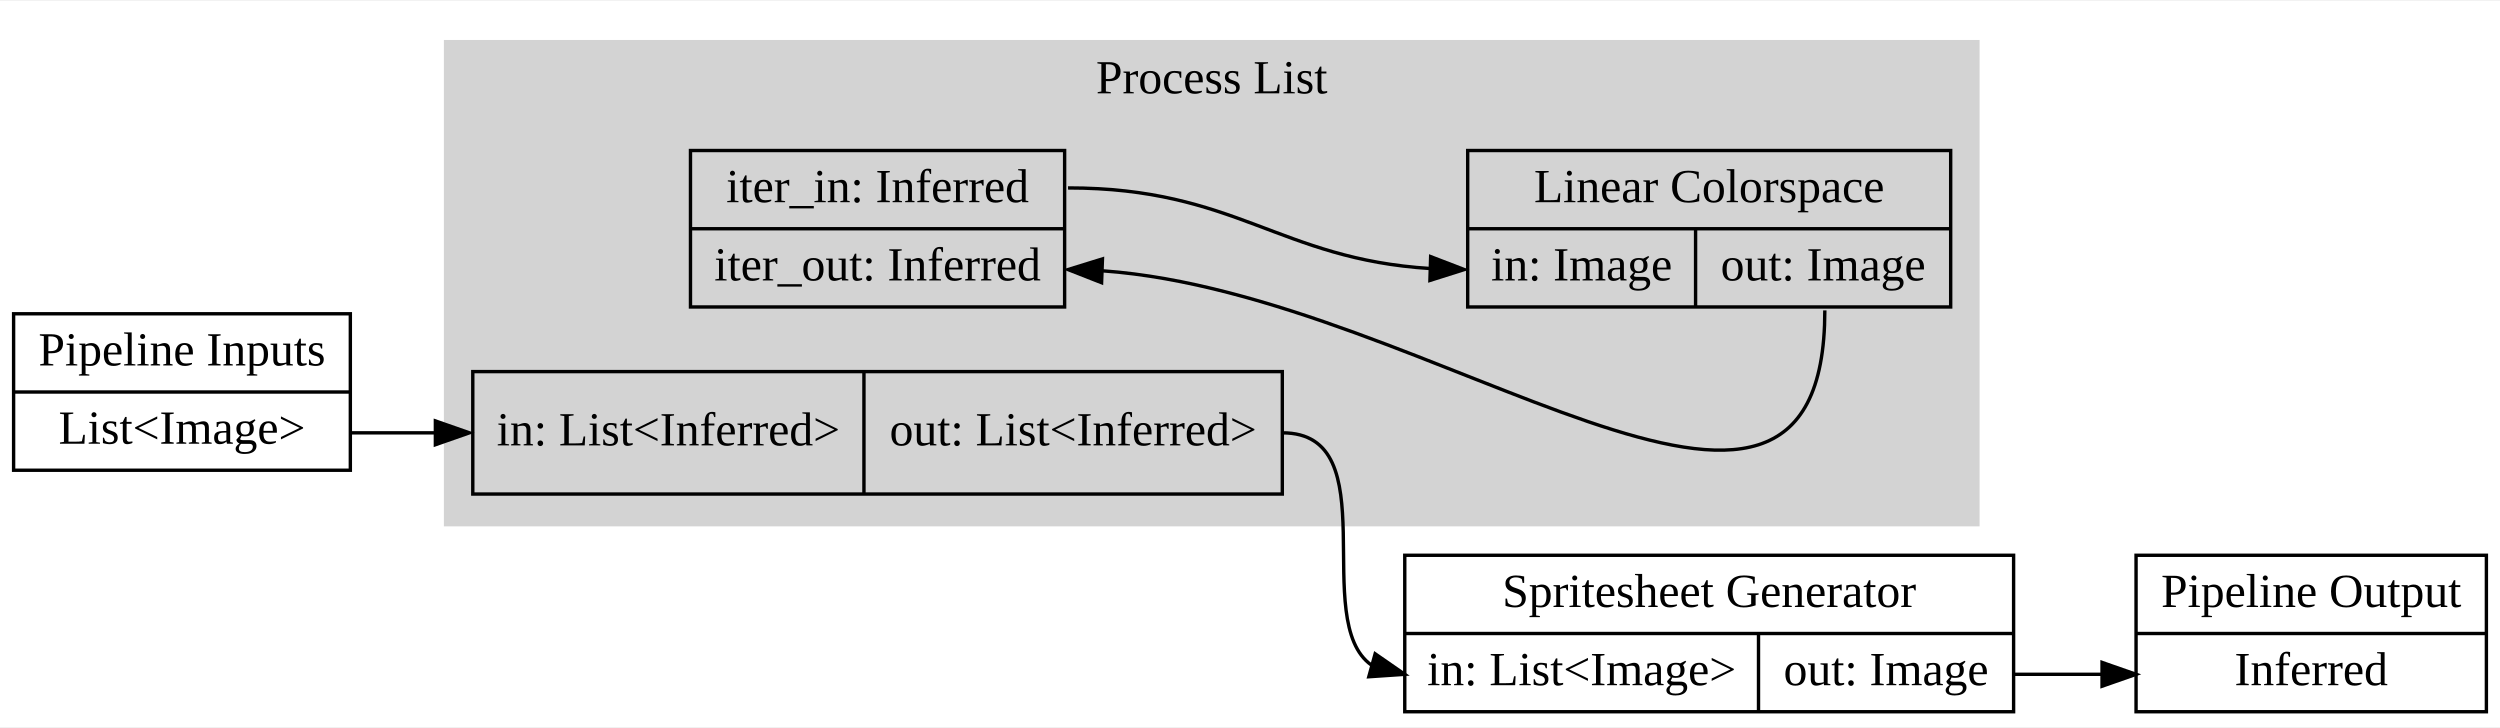
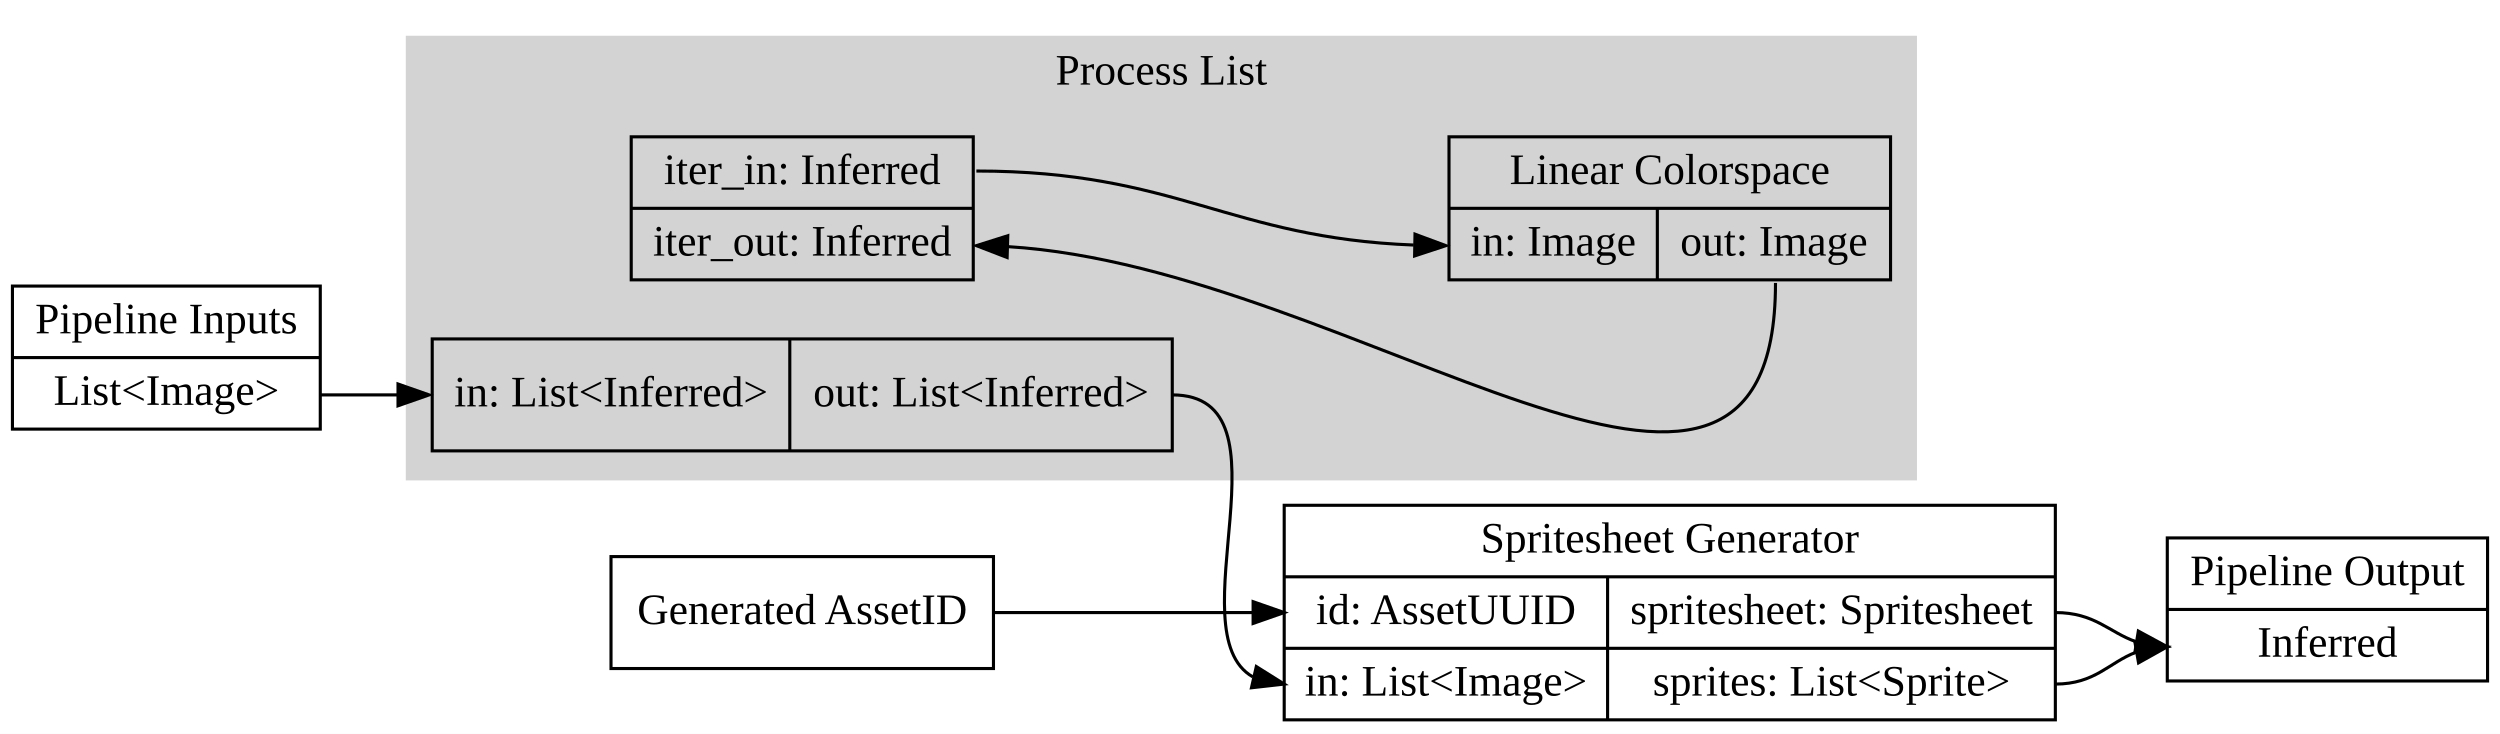
- <svg xmlns="http://www.w3.org/2000/svg" width="735pt" height="214pt" viewBox="0.00 0.00 735.00 213.50">
-   <g id="graph0" class="graph" transform="scale(1 1) rotate(0) translate(4 209.5)">
-     <polygon fill="white" stroke="none" points="-4,4 -4,-209.5 731,-209.5 731,4 -4,4" />
+ <svg xmlns="http://www.w3.org/2000/svg" width="804pt" height="236pt" viewBox="0.00 0.00 804.00 236.00">
+   <g id="graph0" class="graph" transform="scale(1 1) rotate(0) translate(4 232)">
+     <polygon fill="white" stroke="none" points="-4,4 -4,-232 800,-232 800,4 -4,4" />
    <g id="clust1" class="cluster">
-       <polygon fill="lightgrey" stroke="lightgrey" points="127,-55.5 127,-197.5 577.5,-197.5 577.5,-55.5 127,-55.5" />
-       <text text-anchor="middle" x="352.25" y="-182.3" font-family="Times New Roman,serif" font-size="14.00">Process List</text>
+       <polygon fill="lightgrey" stroke="lightgrey" points="127,-78 127,-220 612,-220 612,-78 127,-78" />
+       <text text-anchor="middle" x="369.5" y="-204.8" font-family="Times New Roman,serif" font-size="14.00">Process List</text>
    </g>
    <g id="node1" class="node">
-       <polygon fill="none" stroke="black" points="0,-71.5 0,-117.5 99,-117.5 99,-71.5 0,-71.5" />
-       <text text-anchor="middle" x="49.5" y="-102.3" font-family="Times New Roman,serif" font-size="14.00">Pipeline Inputs</text>
-       <polyline fill="none" stroke="black" points="0,-94.5 99,-94.5 " />
-       <text text-anchor="middle" x="49.5" y="-79.3" font-family="Times New Roman,serif" font-size="14.00">List&lt;Image&gt;</text>
+       <polygon fill="none" stroke="black" points="0,-94 0,-140 99,-140 99,-94 0,-94" />
+       <text text-anchor="middle" x="49.5" y="-124.8" font-family="Times New Roman,serif" font-size="14.00">Pipeline Inputs</text>
+       <polyline fill="none" stroke="black" points="0,-117 99,-117 " />
+       <text text-anchor="middle" x="49.5" y="-101.8" font-family="Times New Roman,serif" font-size="14.00">List&lt;Image&gt;</text>
+     </g>
+     <g id="node6" class="node">
+       <polygon fill="none" stroke="black" points="135,-87 135,-123 373,-123 373,-87 135,-87" />
+       <text text-anchor="middle" x="192.5" y="-101.3" font-family="Times New Roman,serif" font-size="14.00">in: List&lt;Inferred&gt;</text>
+       <polyline fill="none" stroke="black" points="250,-87 250,-123 " />
+       <text text-anchor="middle" x="311.5" y="-101.3" font-family="Times New Roman,serif" font-size="14.00">out: List&lt;Inferred&gt;</text>
+     </g>
+     <g id="edge3" class="edge">
+       <path fill="none" stroke="black" d="M99,-105C110.545,-105 115.664,-105 123.895,-105" />
+       <polygon fill="black" stroke="black" points="124,-108.5 134,-105 124,-101.5 124,-108.5" />
+     </g>
+     <g id="node2" class="node">
+       <polygon fill="none" stroke="black" points="693,-13 693,-59 796,-59 796,-13 693,-13" />
+       <text text-anchor="middle" x="744.5" y="-43.8" font-family="Times New Roman,serif" font-size="14.00">Pipeline Output</text>
+       <polyline fill="none" stroke="black" points="693,-36 796,-36 " />
+       <text text-anchor="middle" x="744.5" y="-20.8" font-family="Times New Roman,serif" font-size="14.00">Inferred</text>
+     </g>
+     <g id="node3" class="node">
+       <polygon fill="none" stroke="black" points="192.5,-17 192.5,-53 315.5,-53 315.5,-17 192.5,-17" />
+       <text text-anchor="middle" x="254" y="-31.3" font-family="Times New Roman,serif" font-size="14.00">Generated AssetID</text>
+     </g>
+     <g id="node4" class="node">
+       <polygon fill="none" stroke="black" points="409,-0.5 409,-69.5 657,-69.5 657,-0.5 409,-0.5" />
+       <text text-anchor="middle" x="533" y="-54.3" font-family="Times New Roman,serif" font-size="14.00">Spritesheet Generator</text>
+       <polyline fill="none" stroke="black" points="409,-46.5 657,-46.5 " />
+       <text text-anchor="middle" x="461" y="-31.3" font-family="Times New Roman,serif" font-size="14.00">id: AssetUUID</text>
+       <polyline fill="none" stroke="black" points="409,-23.5 513,-23.5 " />
+       <text text-anchor="middle" x="461" y="-8.3" font-family="Times New Roman,serif" font-size="14.00">in: List&lt;Image&gt;</text>
+       <polyline fill="none" stroke="black" points="513,-0.5 513,-46.5 " />
+       <text text-anchor="middle" x="585" y="-31.3" font-family="Times New Roman,serif" font-size="14.00">spritesheet: Spritesheet</text>
+       <polyline fill="none" stroke="black" points="513,-23.5 657,-23.5 " />
+       <text text-anchor="middle" x="585" y="-8.3" font-family="Times New Roman,serif" font-size="14.00">sprites: List&lt;Sprite&gt;</text>
+     </g>
+     <g id="edge5" class="edge">
+       <path fill="none" stroke="black" d="M315.708,-35C340.954,-35 370.842,-35 398.8,-35" />
+       <polygon fill="black" stroke="black" points="399,-38.5 409,-35 399,-31.5 399,-38.5" />
+     </g>
+     <g id="edge6" class="edge">
+       <path fill="none" stroke="black" d="M657,-35C669.678,-35 674.207,-28.683 682.938,-25.623" />
+       <polygon fill="black" stroke="black" points="683.685,-29.048 693,-24 682.57,-22.137 683.685,-29.048" />
+     </g>
+     <g id="edge7" class="edge">
+       <path fill="none" stroke="black" d="M657,-12C669.781,-12 674.179,-18.891 682.9,-22.229" />
+       <polygon fill="black" stroke="black" points="682.546,-25.721 693,-24 683.755,-18.826 682.546,-25.721" />
    </g>
    <g id="node5" class="node">
-       <polygon fill="none" stroke="black" points="135,-64.5 135,-100.5 373,-100.5 373,-64.5 135,-64.5" />
-       <text text-anchor="middle" x="192.5" y="-78.8" font-family="Times New Roman,serif" font-size="14.00">in: List&lt;Inferred&gt;</text>
-       <polyline fill="none" stroke="black" points="250,-64.5 250,-100.5 " />
-       <text text-anchor="middle" x="311.5" y="-78.8" font-family="Times New Roman,serif" font-size="14.00">out: List&lt;Inferred&gt;</text>
+       <polygon fill="none" stroke="black" points="199,-142 199,-188 309,-188 309,-142 199,-142" />
+       <text text-anchor="middle" x="254" y="-172.8" font-family="Times New Roman,serif" font-size="14.00">iter_in: Inferred</text>
+       <polyline fill="none" stroke="black" points="199,-165 309,-165 " />
+       <text text-anchor="middle" x="254" y="-149.8" font-family="Times New Roman,serif" font-size="14.00">iter_out: Inferred</text>
    </g>
-     <g id="edge3" class="edge">
-       <path fill="none" stroke="black" d="M99,-82.5C110.545,-82.5 115.664,-82.5 123.895,-82.5" />
-       <polygon fill="black" stroke="black" points="124,-86 134,-82.5 124,-79 124,-86" />
-     </g>
-     <g id="node2" class="node">
-       <polygon fill="none" stroke="black" points="624,-0.5 624,-46.5 727,-46.5 727,-0.5 624,-0.5" />
-       <text text-anchor="middle" x="675.5" y="-31.3" font-family="Times New Roman,serif" font-size="14.00">Pipeline Output</text>
-       <polyline fill="none" stroke="black" points="624,-23.5 727,-23.5 " />
-       <text text-anchor="middle" x="675.5" y="-8.3" font-family="Times New Roman,serif" font-size="14.00">Inferred</text>
-     </g>
-     <g id="node3" class="node">
-       <polygon fill="none" stroke="black" points="409,-0.5 409,-46.5 588,-46.5 588,-0.5 409,-0.5" />
-       <text text-anchor="middle" x="498.5" y="-31.3" font-family="Times New Roman,serif" font-size="14.00">Spritesheet Generator</text>
-       <polyline fill="none" stroke="black" points="409,-23.5 588,-23.5 " />
-       <text text-anchor="middle" x="461" y="-8.3" font-family="Times New Roman,serif" font-size="14.00">in: List&lt;Image&gt;</text>
-       <polyline fill="none" stroke="black" points="513,-0.5 513,-23.5 " />
-       <text text-anchor="middle" x="550.5" y="-8.3" font-family="Times New Roman,serif" font-size="14.00">out: Image</text>
-     </g>
-     <g id="edge5" class="edge">
-       <path fill="none" stroke="black" d="M588,-11.5C600,-11.5 605.25,-11.5 613.875,-11.5" />
-       <polygon fill="black" stroke="black" points="614,-15 624,-11.5 614,-8 614,-15" />
-     </g>
-     <g id="node4" class="node">
-       <polygon fill="none" stroke="black" points="199,-119.5 199,-165.5 309,-165.5 309,-119.5 199,-119.5" />
-       <text text-anchor="middle" x="254" y="-150.3" font-family="Times New Roman,serif" font-size="14.00">iter_in: Inferred</text>
-       <polyline fill="none" stroke="black" points="199,-142.5 309,-142.5 " />
-       <text text-anchor="middle" x="254" y="-127.3" font-family="Times New Roman,serif" font-size="14.00">iter_out: Inferred</text>
-     </g>
-     <g id="node6" class="node">
-       <polygon fill="none" stroke="black" points="427.5,-119.5 427.5,-165.5 569.5,-165.5 569.5,-119.5 427.5,-119.5" />
-       <text text-anchor="middle" x="498.5" y="-150.3" font-family="Times New Roman,serif" font-size="14.00">Linear Colorspace</text>
-       <polyline fill="none" stroke="black" points="427.5,-142.5 569.5,-142.5 " />
-       <text text-anchor="middle" x="461" y="-127.3" font-family="Times New Roman,serif" font-size="14.00">in: Image</text>
-       <polyline fill="none" stroke="black" points="494.5,-119.5 494.5,-142.5 " />
-       <text text-anchor="middle" x="532" y="-127.3" font-family="Times New Roman,serif" font-size="14.00">out: Image</text>
+     <g id="node7" class="node">
+       <polygon fill="none" stroke="black" points="462,-142 462,-188 604,-188 604,-142 462,-142" />
+       <text text-anchor="middle" x="533" y="-172.8" font-family="Times New Roman,serif" font-size="14.00">Linear Colorspace</text>
+       <polyline fill="none" stroke="black" points="462,-165 604,-165 " />
+       <text text-anchor="middle" x="495.5" y="-149.8" font-family="Times New Roman,serif" font-size="14.00">in: Image</text>
+       <polyline fill="none" stroke="black" points="529,-142 529,-165 " />
+       <text text-anchor="middle" x="566.5" y="-149.8" font-family="Times New Roman,serif" font-size="14.00">out: Image</text>
    </g>
    <g id="edge1" class="edge">
-       <path fill="none" stroke="black" d="M310,-154.5C359.355,-154.5 372.019,-133.582 416.501,-130.803" />
-       <polygon fill="black" stroke="black" points="416.611,-134.302 426.5,-130.5 416.398,-127.305 416.611,-134.302" />
+       <path fill="none" stroke="black" d="M310,-177C374.37,-177 391.308,-155.465 450.675,-153.193" />
+       <polygon fill="black" stroke="black" points="451.067,-156.687 461,-153 450.936,-149.688 451.067,-156.687" />
    </g>
    <g id="edge4" class="edge">
-       <path fill="none" stroke="black" d="M373,-82.5C404.234,-82.5 380.804,-27.166 399.226,-14.197" />
-       <polygon fill="black" stroke="black" points="400.291,-17.534 409,-11.5 398.429,-10.786 400.291,-17.534" />
+       <path fill="none" stroke="black" d="M373,-105C413.167,-105 373.696,-28.62 398.931,-14.299" />
+       <polygon fill="black" stroke="black" points="400.03,-17.638 409,-12 398.472,-10.814 400.03,-17.638" />
    </g>
    <g id="edge2" class="edge">
-       <path fill="none" stroke="black" d="M532.5,-118.5C532.5,-22.852 417.329,-123.155 320.234,-130.124" />
-       <polygon fill="black" stroke="black" points="319.865,-126.635 310,-130.5 320.122,-133.63 319.865,-126.635" />
+       <path fill="none" stroke="black" d="M567,-141C567,-30.003 432.583,-145.803 320.119,-152.684" />
+       <polygon fill="black" stroke="black" points="319.886,-149.189 310,-153 320.104,-156.186 319.886,-149.189" />
    </g>
  </g>
</svg>
